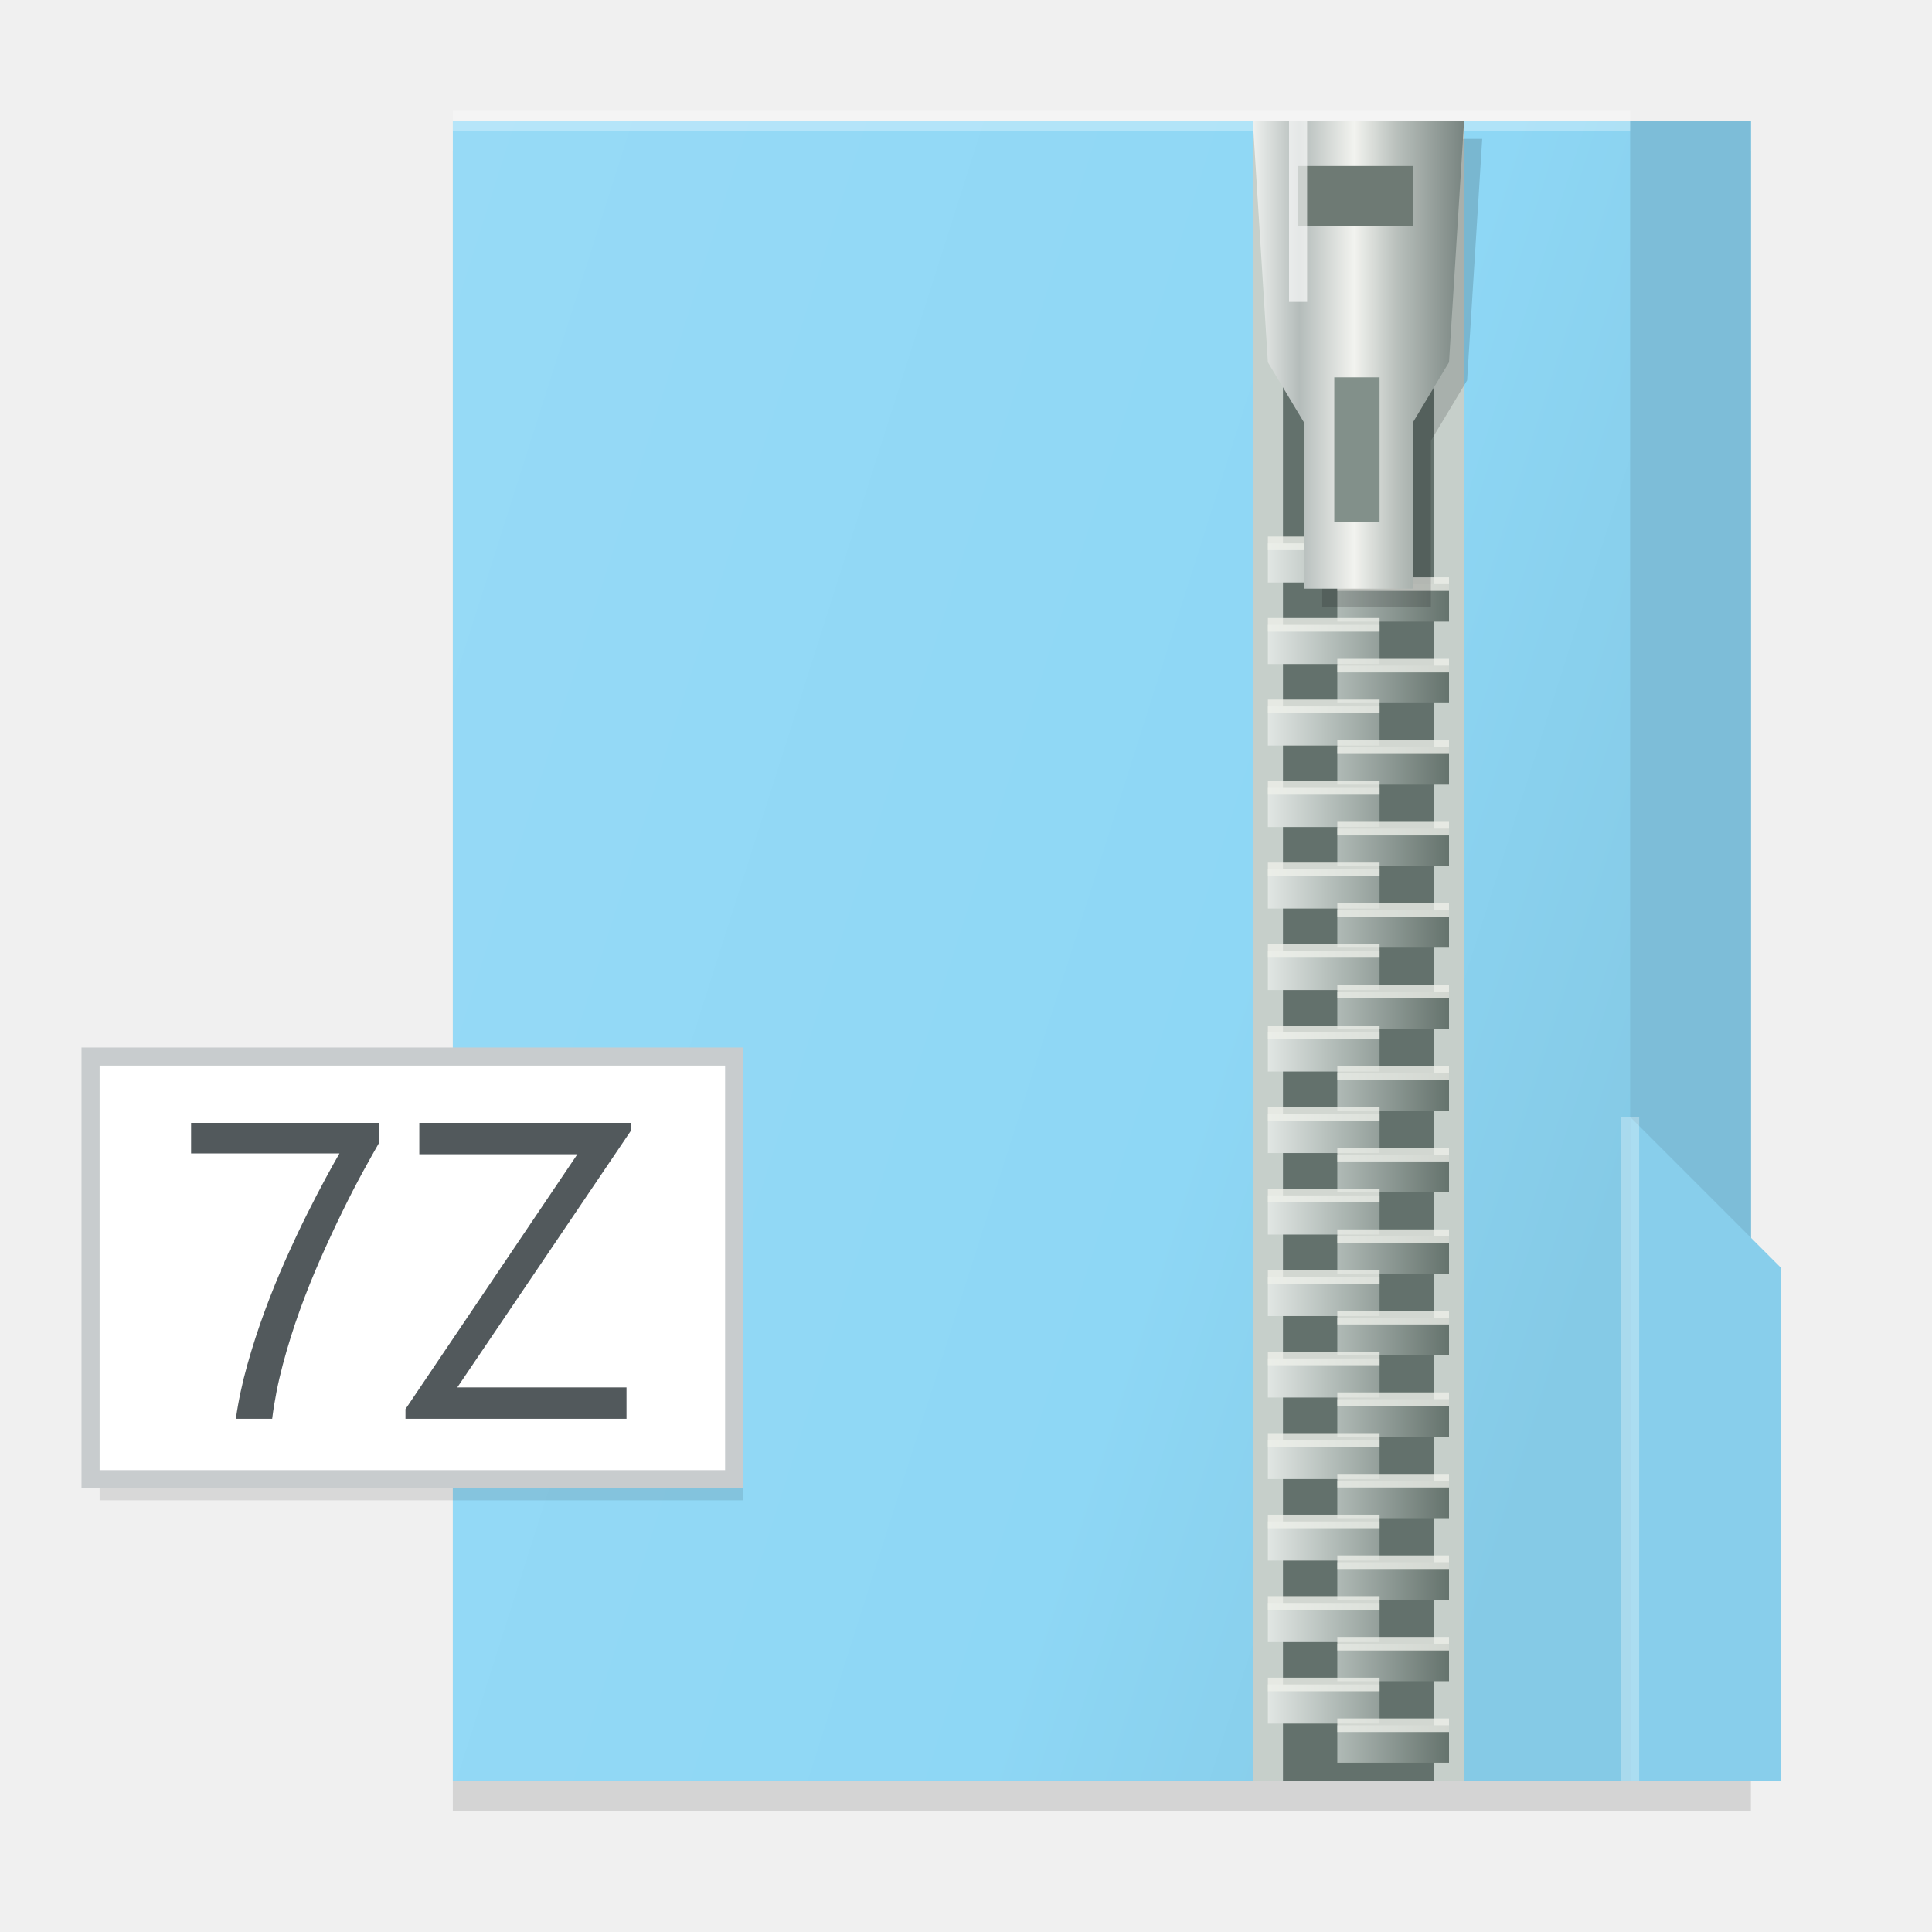
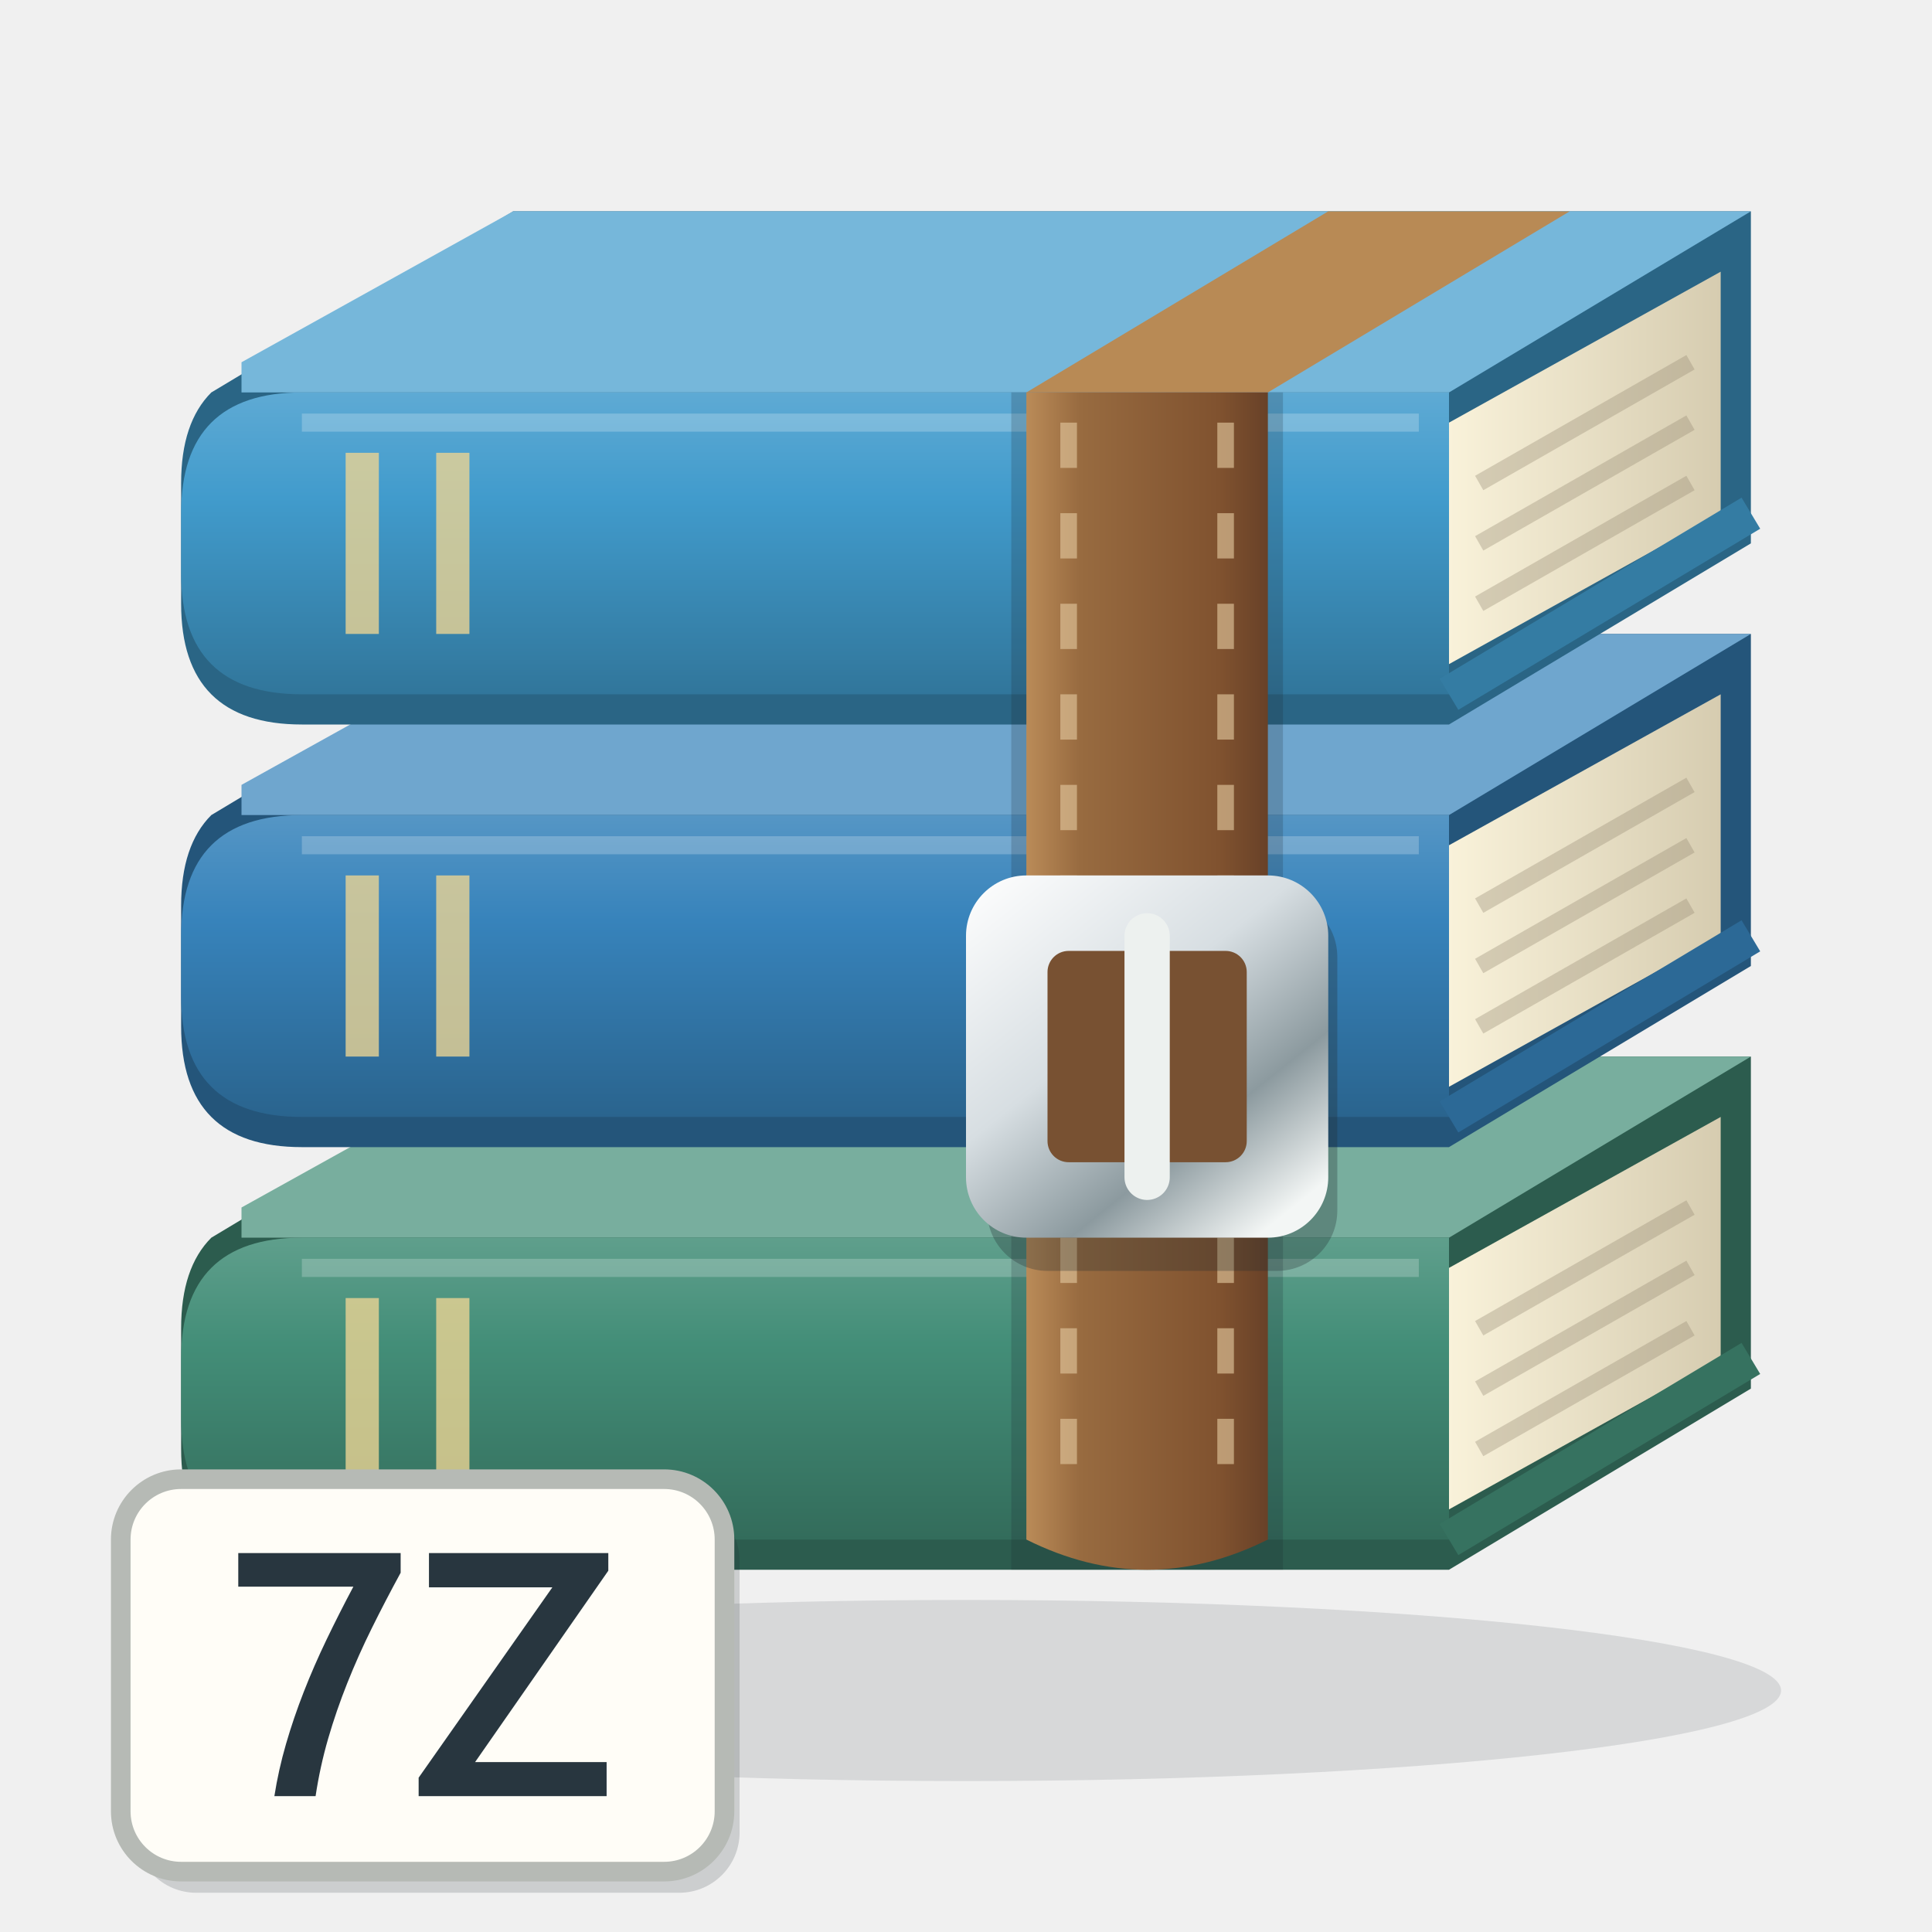
<svg xmlns="http://www.w3.org/2000/svg" width="64" height="64" viewBox="0 0 64 64">
  <defs>
-     <linearGradient id="cover" x1="0" y1="0" x2="1" y2="0.4">
-       <stop offset="0" stop-color="#97daf6" />
-       <stop offset="0.7" stop-color="#8ed7f5" />
-       <stop offset="1" stop-color="#85cae6" />
+     <linearGradient id="paper" x1="0" y1="0" x2="1" y2="0">
+       <stop offset="0" stop-color="#f9f2da" />
+       <stop offset="1" stop-color="#d6ccb0" />
    </linearGradient>
-     <linearGradient id="teeth" x1="0" y1="0" x2="1" y2="0">
-       <stop offset="0" stop-color="#e1e6e3" />
-       <stop offset="0.4" stop-color="#aeb8b4" />
-       <stop offset="1" stop-color="#65736d" />
+     <linearGradient id="spine2" x1="0" y1="0" x2="0" y2="1">
+       <stop offset="0" stop-color="#5f9f8c" />
+       <stop offset="0.35" stop-color="#438e78" />
+       <stop offset="1" stop-color="#336c5b" />
    </linearGradient>
-     <linearGradient id="metal" x1="0" y1="0" x2="1" y2="0">
-       <stop offset="0" stop-color="#eef0ee" />
-       <stop offset="0.22" stop-color="#b4bcba" />
-       <stop offset="0.48" stop-color="#f2f3ef" />
-       <stop offset="0.68" stop-color="#b9c0bc" />
-       <stop offset="1" stop-color="#788480" />
+     <linearGradient id="spine1" x1="0" y1="0" x2="0" y2="1">
+       <stop offset="0" stop-color="#5596c5" />
+       <stop offset="0.35" stop-color="#3783bb" />
+       <stop offset="1" stop-color="#2a648e" />
+     </linearGradient>
+     <linearGradient id="spine0" x1="0" y1="0" x2="0" y2="1">
+       <stop offset="0" stop-color="#5eaad4" />
+       <stop offset="0.35" stop-color="#419bcc" />
+       <stop offset="1" stop-color="#31769b" />
+     </linearGradient>
+     <linearGradient id="leather" x1="0" y1="0" x2="1" y2="0">
+       <stop offset="0" stop-color="#ba8b58" />
+       <stop offset="0.22" stop-color="#986b40" />
+       <stop offset="0.8" stop-color="#80522f" />
+       <stop offset="1" stop-color="#684128" />
+     </linearGradient>
+     <linearGradient id="buckle" x1="0" y1="0" x2="0.8" y2="1">
+       <stop offset="0" stop-color="#ffffff" />
+       <stop offset="0.45" stop-color="#d7dee2" />
+       <stop offset="0.75" stop-color="#8c9a9f" />
+       <stop offset="1" stop-color="#f3f6f5" />
    </linearGradient>
  </defs>
  <g opacity="0.12">
-     <path fill="#000000" stroke="none" d="M 15 5 L 58 5 L 58 60 L 15 60 Z" />
+     <path fill="#18242e" stroke="none" d="M 59 56 C 59 57.657 46.912 59 32 59 C 17.088 59 5 57.657 5 56 C 5 54.343 17.088 53 32 53 C 46.912 53 59 54.343 59 56 Z" />
  </g>
-   <path fill="url(#cover)" stroke="none" d="M 15 4 L 58 4 L 58 59 L 15 59 Z" />
-   <path fill="#7dbdd8" stroke="none" d="M 54 4 L 58 4 L 58 59 L 54 59 Z" />
-   <path fill="#000000" stroke="#ffffff" stroke-opacity="0.3" stroke-width="0.7" d="M 15 4 L 54 4" />
-   <path fill="#88ceeb" stroke="none" d="M 54 37 L 59 42 L 59 59 L 54 59 Z" />
-   <path fill="#000000" stroke="#ffffff" stroke-opacity="0.3" stroke-width="0.6" d="M 54 37 L 54 59" />
-   <path fill="#63716c" stroke="none" d="M 41.5 4 L 48.5 4 L 48.5 59 L 41.5 59 Z" />
-   <path fill="#c6cfca" stroke="none" d="M 41.5 4 L 42.5 4 L 42.5 59 L 41.5 59 Z M 47.5 4 L 48.5 4 L 48.5 59 L 47.5 59 Z" />
-   <path fill="url(#teeth)" stroke="none" d="M 42 18 L 45.7 18 L 45.7 19.296 L 42 19.296 Z M 44.3 19.35 L 48 19.35 L 48 20.592 L 44.3 20.592 Z" />
-   <path fill="#000000" stroke="#edf0e9" stroke-opacity="0.8" stroke-width="0.45" d="M 42 18 L 45.7 18 M 44.3 19.35 L 48 19.35" />
-   <path fill="url(#teeth)" stroke="none" d="M 42 20.7 L 45.7 20.7 L 45.7 21.996 L 42 21.996 Z M 44.3 22.05 L 48 22.05 L 48 23.292 L 44.3 23.292 Z" />
-   <path fill="#000000" stroke="#edf0e9" stroke-opacity="0.8" stroke-width="0.45" d="M 42 20.7 L 45.7 20.7 M 44.3 22.05 L 48 22.05" />
-   <path fill="url(#teeth)" stroke="none" d="M 42 23.4 L 45.7 23.4 L 45.7 24.696 L 42 24.696 Z M 44.3 24.75 L 48 24.75 L 48 25.992 L 44.3 25.992 Z" />
-   <path fill="#000000" stroke="#edf0e9" stroke-opacity="0.8" stroke-width="0.45" d="M 42 23.4 L 45.7 23.4 M 44.3 24.75 L 48 24.75" />
-   <path fill="url(#teeth)" stroke="none" d="M 42 26.1 L 45.7 26.1 L 45.7 27.396 L 42 27.396 Z M 44.3 27.45 L 48 27.45 L 48 28.692 L 44.3 28.692 Z" />
-   <path fill="#000000" stroke="#edf0e9" stroke-opacity="0.8" stroke-width="0.45" d="M 42 26.1 L 45.7 26.1 M 44.3 27.45 L 48 27.45" />
-   <path fill="url(#teeth)" stroke="none" d="M 42 28.8 L 45.7 28.8 L 45.7 30.096 L 42 30.096 Z M 44.3 30.15 L 48 30.15 L 48 31.392 L 44.3 31.392 Z" />
-   <path fill="#000000" stroke="#edf0e9" stroke-opacity="0.8" stroke-width="0.45" d="M 42 28.8 L 45.7 28.8 M 44.3 30.15 L 48 30.15" />
-   <path fill="url(#teeth)" stroke="none" d="M 42 31.5 L 45.7 31.5 L 45.7 32.796 L 42 32.796 Z M 44.3 32.85 L 48 32.85 L 48 34.092 L 44.3 34.092 Z" />
-   <path fill="#000000" stroke="#edf0e9" stroke-opacity="0.8" stroke-width="0.45" d="M 42 31.5 L 45.7 31.5 M 44.3 32.85 L 48 32.85" />
-   <path fill="url(#teeth)" stroke="none" d="M 42 34.2 L 45.7 34.2 L 45.7 35.496 L 42 35.496 Z M 44.3 35.55 L 48 35.55 L 48 36.792 L 44.3 36.792 Z" />
-   <path fill="#000000" stroke="#edf0e9" stroke-opacity="0.8" stroke-width="0.45" d="M 42 34.2 L 45.7 34.2 M 44.3 35.55 L 48 35.55" />
-   <path fill="url(#teeth)" stroke="none" d="M 42 36.9 L 45.7 36.9 L 45.7 38.196 L 42 38.196 Z M 44.3 38.25 L 48 38.25 L 48 39.492 L 44.3 39.492 Z" />
-   <path fill="#000000" stroke="#edf0e9" stroke-opacity="0.8" stroke-width="0.45" d="M 42 36.9 L 45.7 36.9 M 44.3 38.25 L 48 38.25" />
-   <path fill="url(#teeth)" stroke="none" d="M 42 39.6 L 45.7 39.6 L 45.7 40.896 L 42 40.896 Z M 44.3 40.95 L 48 40.95 L 48 42.192 L 44.3 42.192 Z" />
-   <path fill="#000000" stroke="#edf0e9" stroke-opacity="0.8" stroke-width="0.45" d="M 42 39.6 L 45.7 39.6 M 44.3 40.95 L 48 40.95" />
-   <path fill="url(#teeth)" stroke="none" d="M 42 42.3 L 45.7 42.3 L 45.7 43.596 L 42 43.596 Z M 44.3 43.65 L 48 43.65 L 48 44.892 L 44.3 44.892 Z" />
-   <path fill="#000000" stroke="#edf0e9" stroke-opacity="0.8" stroke-width="0.45" d="M 42 42.3 L 45.7 42.3 M 44.3 43.65 L 48 43.65" />
-   <path fill="url(#teeth)" stroke="none" d="M 42 45 L 45.7 45 L 45.7 46.296 L 42 46.296 Z M 44.3 46.35 L 48 46.35 L 48 47.592 L 44.3 47.592 Z" />
-   <path fill="#000000" stroke="#edf0e9" stroke-opacity="0.8" stroke-width="0.45" d="M 42 45 L 45.7 45 M 44.3 46.35 L 48 46.35" />
-   <path fill="url(#teeth)" stroke="none" d="M 42 47.7 L 45.7 47.7 L 45.7 48.996 L 42 48.996 Z M 44.3 49.05 L 48 49.05 L 48 50.292 L 44.3 50.292 Z" />
-   <path fill="#000000" stroke="#edf0e9" stroke-opacity="0.8" stroke-width="0.45" d="M 42 47.7 L 45.7 47.7 M 44.3 49.05 L 48 49.05" />
-   <path fill="url(#teeth)" stroke="none" d="M 42 50.4 L 45.7 50.4 L 45.7 51.696 L 42 51.696 Z M 44.3 51.75 L 48 51.75 L 48 52.992 L 44.3 52.992 Z" />
-   <path fill="#000000" stroke="#edf0e9" stroke-opacity="0.8" stroke-width="0.45" d="M 42 50.4 L 45.7 50.4 M 44.3 51.75 L 48 51.75" />
-   <path fill="url(#teeth)" stroke="none" d="M 42 53.1 L 45.7 53.1 L 45.7 54.396 L 42 54.396 Z M 44.3 54.45 L 48 54.45 L 48 55.692 L 44.3 55.692 Z" />
-   <path fill="#000000" stroke="#edf0e9" stroke-opacity="0.8" stroke-width="0.45" d="M 42 53.1 L 45.7 53.1 M 44.3 54.45 L 48 54.45" />
-   <path fill="url(#teeth)" stroke="none" d="M 42 55.8 L 45.7 55.8 L 45.7 57.096 L 42 57.096 Z M 44.3 57.15 L 48 57.15 L 48 58.392 L 44.3 58.392 Z" />
-   <path fill="#000000" stroke="#edf0e9" stroke-opacity="0.8" stroke-width="0.45" d="M 42 55.8 L 45.7 55.8 M 44.3 57.15 L 48 57.15" />
-   <g opacity="0.15" transform="matrix(1 0 0 1 0.6 0.6)">
-     <path fill="#000000" stroke="none" d="M 41.5 4 L 48.5 4 L 48 12 L 46.8 14 L 46.8 19.5 L 43.2 19.5 L 43.2 14 L 42 12 Z" />
+   <path fill="#2c5c4e" stroke="none" d="M 7 41 L 17 35 L 58 35 L 58 46 L 48 52 L 10 52 Q 6 52 6 48 L 6 44 Q 6 42 7 41 Z" />
+   <path fill="#78ae9e" stroke="none" d="M 8 40 L 17 35 L 58 35 L 48 41 L 8 41 Z" />
+   <path fill="url(#paper)" stroke="none" d="M 48 42 L 57 37 L 57 45 L 48 50 Z" />
+   <path fill="#000000" stroke="#948a72" stroke-opacity="0.35" stroke-width="0.55" d="M 49 44 L 56 40 M 49 46 L 56 42 M 49 48 L 56 44" />
+   <path fill="url(#spine2)" stroke="none" d="M 10 41 L 48 41 L 48 51 L 10 51 Q 6 51 6 47 L 6 45 Q 6 41 10 41 Z" />
+   <path fill="#000000" stroke="#ffffff" stroke-opacity="0.22" stroke-width="0.6" d="M 10 42 L 47 42" />
+   <path fill="#000000" stroke="#ead394" stroke-opacity="0.8" stroke-width="1.1" d="M 12 43 L 12 49 M 15 43 L 15 49" />
+   <path fill="#000000" stroke="#367260" stroke-width="1.2" d="M 48 51 L 58 45" />
+   <path fill="#24557a" stroke="none" d="M 7 27 L 17 21 L 58 21 L 58 32 L 48 38 L 10 38 Q 6 38 6 34 L 6 30 Q 6 28 7 27 Z" />
+   <path fill="#6fa6ce" stroke="none" d="M 8 26 L 17 21 L 58 21 L 48 27 L 8 27 Z" />
+   <path fill="url(#paper)" stroke="none" d="M 48 28 L 57 23 L 57 31 L 48 36 Z" />
+   <path fill="#000000" stroke="#948a72" stroke-opacity="0.35" stroke-width="0.55" d="M 49 30 L 56 26 M 49 32 L 56 28 M 49 34 L 56 30" />
+   <path fill="url(#spine1)" stroke="none" d="M 10 27 L 48 27 L 48 37 L 10 37 Q 6 37 6 33 L 6 31 Q 6 27 10 27 Z" />
+   <path fill="#000000" stroke="#ffffff" stroke-opacity="0.22" stroke-width="0.6" d="M 10 28 L 47 28" />
+   <path fill="#000000" stroke="#ead394" stroke-opacity="0.8" stroke-width="1.1" d="M 12 29 L 12 35 M 15 29 L 15 35" />
+   <path fill="#000000" stroke="#2c6996" stroke-width="1.2" d="M 48 37 L 58 31" />
+   <path fill="#2a6585" stroke="none" d="M 7 13 L 17 7 L 58 7 L 58 18 L 48 24 L 10 24 Q 6 24 6 20 L 6 16 Q 6 14 7 13 Z" />
+   <path fill="#76b7da" stroke="none" d="M 8 12 L 17 7 L 58 7 L 48 13 L 8 13 Z" />
+   <path fill="url(#paper)" stroke="none" d="M 48 14 L 57 9 L 57 17 L 48 22 Z" />
+   <path fill="#000000" stroke="#948a72" stroke-opacity="0.35" stroke-width="0.55" d="M 49 16 L 56 12 M 49 18 L 56 14 M 49 20 L 56 16" />
+   <path fill="url(#spine0)" stroke="none" d="M 10 13 L 48 13 L 48 23 L 10 23 Q 6 23 6 19 L 6 17 Q 6 13 10 13 Z" />
+   <path fill="#000000" stroke="#ffffff" stroke-opacity="0.22" stroke-width="0.6" d="M 10 14 L 47 14" />
+   <path fill="#000000" stroke="#ead394" stroke-opacity="0.8" stroke-width="1.1" d="M 12 15 L 12 21 M 15 15 L 15 21" />
+   <path fill="#000000" stroke="#347ca3" stroke-width="1.2" d="M 48 23 L 58 17" />
+   <path fill="#b88a55" stroke="none" d="M 34 13 L 44 7 L 52 7 L 42 13 Z" />
+   <g opacity="0.2">
+     <path fill="#17232c" stroke="none" d="M 33.5 13 L 42.5 13 L 42.5 52 L 33.5 52 Z" />
  </g>
-   <path fill="url(#metal)" stroke="none" d="M 41.5 4 L 48.5 4 L 48 12 L 46.8 14 L 46.8 19.5 L 43.2 19.5 L 43.2 14 L 42 12 Z" />
-   <path fill="#6e7a74" stroke="none" d="M 43 5.5 L 46.8 5.5 L 46.8 7.5 L 43 7.5 Z" />
-   <path fill="#82908a" stroke="none" d="M 44.2 12.5 L 45.7 12.5 L 45.7 17.3 L 44.2 17.3 Z" />
-   <path fill="#000000" stroke="#ffffff" stroke-opacity="0.65" stroke-width="0.6" d="M 43 4 L 43 10" />
-   <g opacity="0.1">
-     <path fill="#000000" stroke="none" d="M 3.3 35.7 L 24.62 35.7 L 24.62 49.7 L 3.3 49.7 Z" />
+   <path fill="url(#leather)" stroke="none" d="M 34 13 L 42 13 L 42 51 Q 38 53 34 51 Z" />
+   <g opacity="0.65">
+     <path fill="#000000" stroke="#dec39a" stroke-width="0.55" stroke-dasharray="1.5 1.5" d="M 35.4 14 L 35.4 49 M 40.6 14 L 40.6 49" />
  </g>
-   <path fill="#ffffff" stroke="#c8ccce" stroke-width="0.6" d="M 3 35 L 24.32 35 L 24.32 49 L 3 49 Z" />
-   <g transform="matrix(1 0 0 1 5.66 33)">
+   <g opacity="0.3">
+     <path fill="#202a30" stroke="none" d="M 34.7 29.7 L 42.3 29.7 C 43.405 29.7 44.3 30.595 44.3 31.7 L 44.3 40.1 C 44.3 41.205 43.405 42.1 42.3 42.1 L 34.7 42.1 C 33.595 42.1 32.7 41.205 32.7 40.1 L 32.7 31.7 C 32.7 30.595 33.595 29.7 34.7 29.7 Z" />
+   </g>
+   <path fill="url(#buckle)" stroke="none" d="M 34 29 L 42 29 C 43.105 29 44 29.895 44 31 L 44 39 C 44 40.105 43.105 41 42 41 L 34 41 C 32.895 41 32 40.105 32 39 L 32 31 C 32 29.895 32.895 29 34 29 Z" />
+   <path fill="#785132" stroke="none" d="M 35.4 31.5 L 40.6 31.5 C 40.786 31.5 40.964 31.574 41.095 31.705 C 41.226 31.836 41.3 32.014 41.3 32.2 L 41.3 37.8 C 41.3 37.986 41.226 38.164 41.095 38.295 C 40.964 38.426 40.786 38.5 40.6 38.5 L 35.4 38.5 C 35.214 38.5 35.036 38.426 34.905 38.295 C 34.774 38.164 34.7 37.986 34.7 37.8 L 34.7 32.2 C 34.7 32.014 34.774 31.836 34.905 31.705 C 35.036 31.574 35.214 31.5 35.4 31.5 Z" />
+   <path fill="#000000" stroke="#edf1ef" stroke-width="1.5" stroke-linecap="round" d="M 38 31 L 38 39" />
+   <g opacity="0.17">
+     <path fill="#19232c" stroke="none" d="M 6.5 49.7 L 22.5 49.7 C 23.605 49.7 24.5 50.595 24.5 51.7 L 24.5 60.7 C 24.5 61.805 23.605 62.7 22.5 62.7 L 6.5 62.7 C 5.395 62.7 4.5 61.805 4.5 60.7 L 4.5 51.7 C 4.5 50.595 5.395 49.7 6.5 49.7 Z" />
+   </g>
+   <path fill="#fffdf7" stroke="#b6bab5" stroke-width="0.65" d="M 6 49 L 22 49 C 23.105 49 24 49.895 24 51 L 24 60 C 24 61.105 23.105 62 22 62 L 6 62 C 4.895 62 4 61.105 4 60 L 4 51 C 4 49.895 4.895 49 6 49 Z" />
+   <g transform="matrix(1 0 0 1 7.5 48)">
    <g>
-       <path fill="#52595c" stroke="none" d="M 6.904 4.847 Q 6.679 5.236 6.361 5.817 Q 6.043 6.398 5.688 7.123 Q 5.332 7.848 4.963 8.682 Q 4.594 9.516 4.272 10.404 Q 3.951 11.293 3.708 12.206 Q 3.466 13.118 3.356 14 L 2.153 14 Q 2.276 13.125 2.533 12.212 Q 2.789 11.3 3.114 10.421 Q 3.438 9.543 3.801 8.729 Q 4.163 7.916 4.505 7.232 Q 4.847 6.549 5.13 6.026 Q 5.414 5.503 5.585 5.209 L 0.67 5.209 L 0.67 4.197 L 6.904 4.197 L 6.904 4.847 Z M 15.23 4.471 L 9.488 12.961 L 15.094 12.961 L 15.094 14 L 7.772 14 L 7.772 13.679 L 13.467 5.236 L 8.23 5.236 L 8.23 4.197 L 15.23 4.197 L 15.23 4.471 Z" />
+       <path fill="#28363f" stroke="none" d="M 5.772 4.099 Q 5.267 5.026 4.818 5.932 Q 4.369 6.839 4.004 7.755 Q 3.639 8.67 3.369 9.599 Q 3.1 10.529 2.954 11.5 L 1.589 11.5 Q 1.724 10.635 1.974 9.773 Q 2.224 8.911 2.561 8.049 Q 2.897 7.188 3.316 6.317 Q 3.734 5.447 4.206 4.56 L 0.393 4.56 L 0.393 3.448 L 5.772 3.448 L 5.772 4.099 Z M 12.651 4.032 L 8.238 10.371 L 12.595 10.371 L 12.595 11.5 L 6.368 11.5 L 6.368 10.888 L 10.798 4.582 L 6.71 4.582 L 6.71 3.448 L 12.651 3.448 L 12.651 4.032 Z" />
    </g>
  </g>
</svg>
